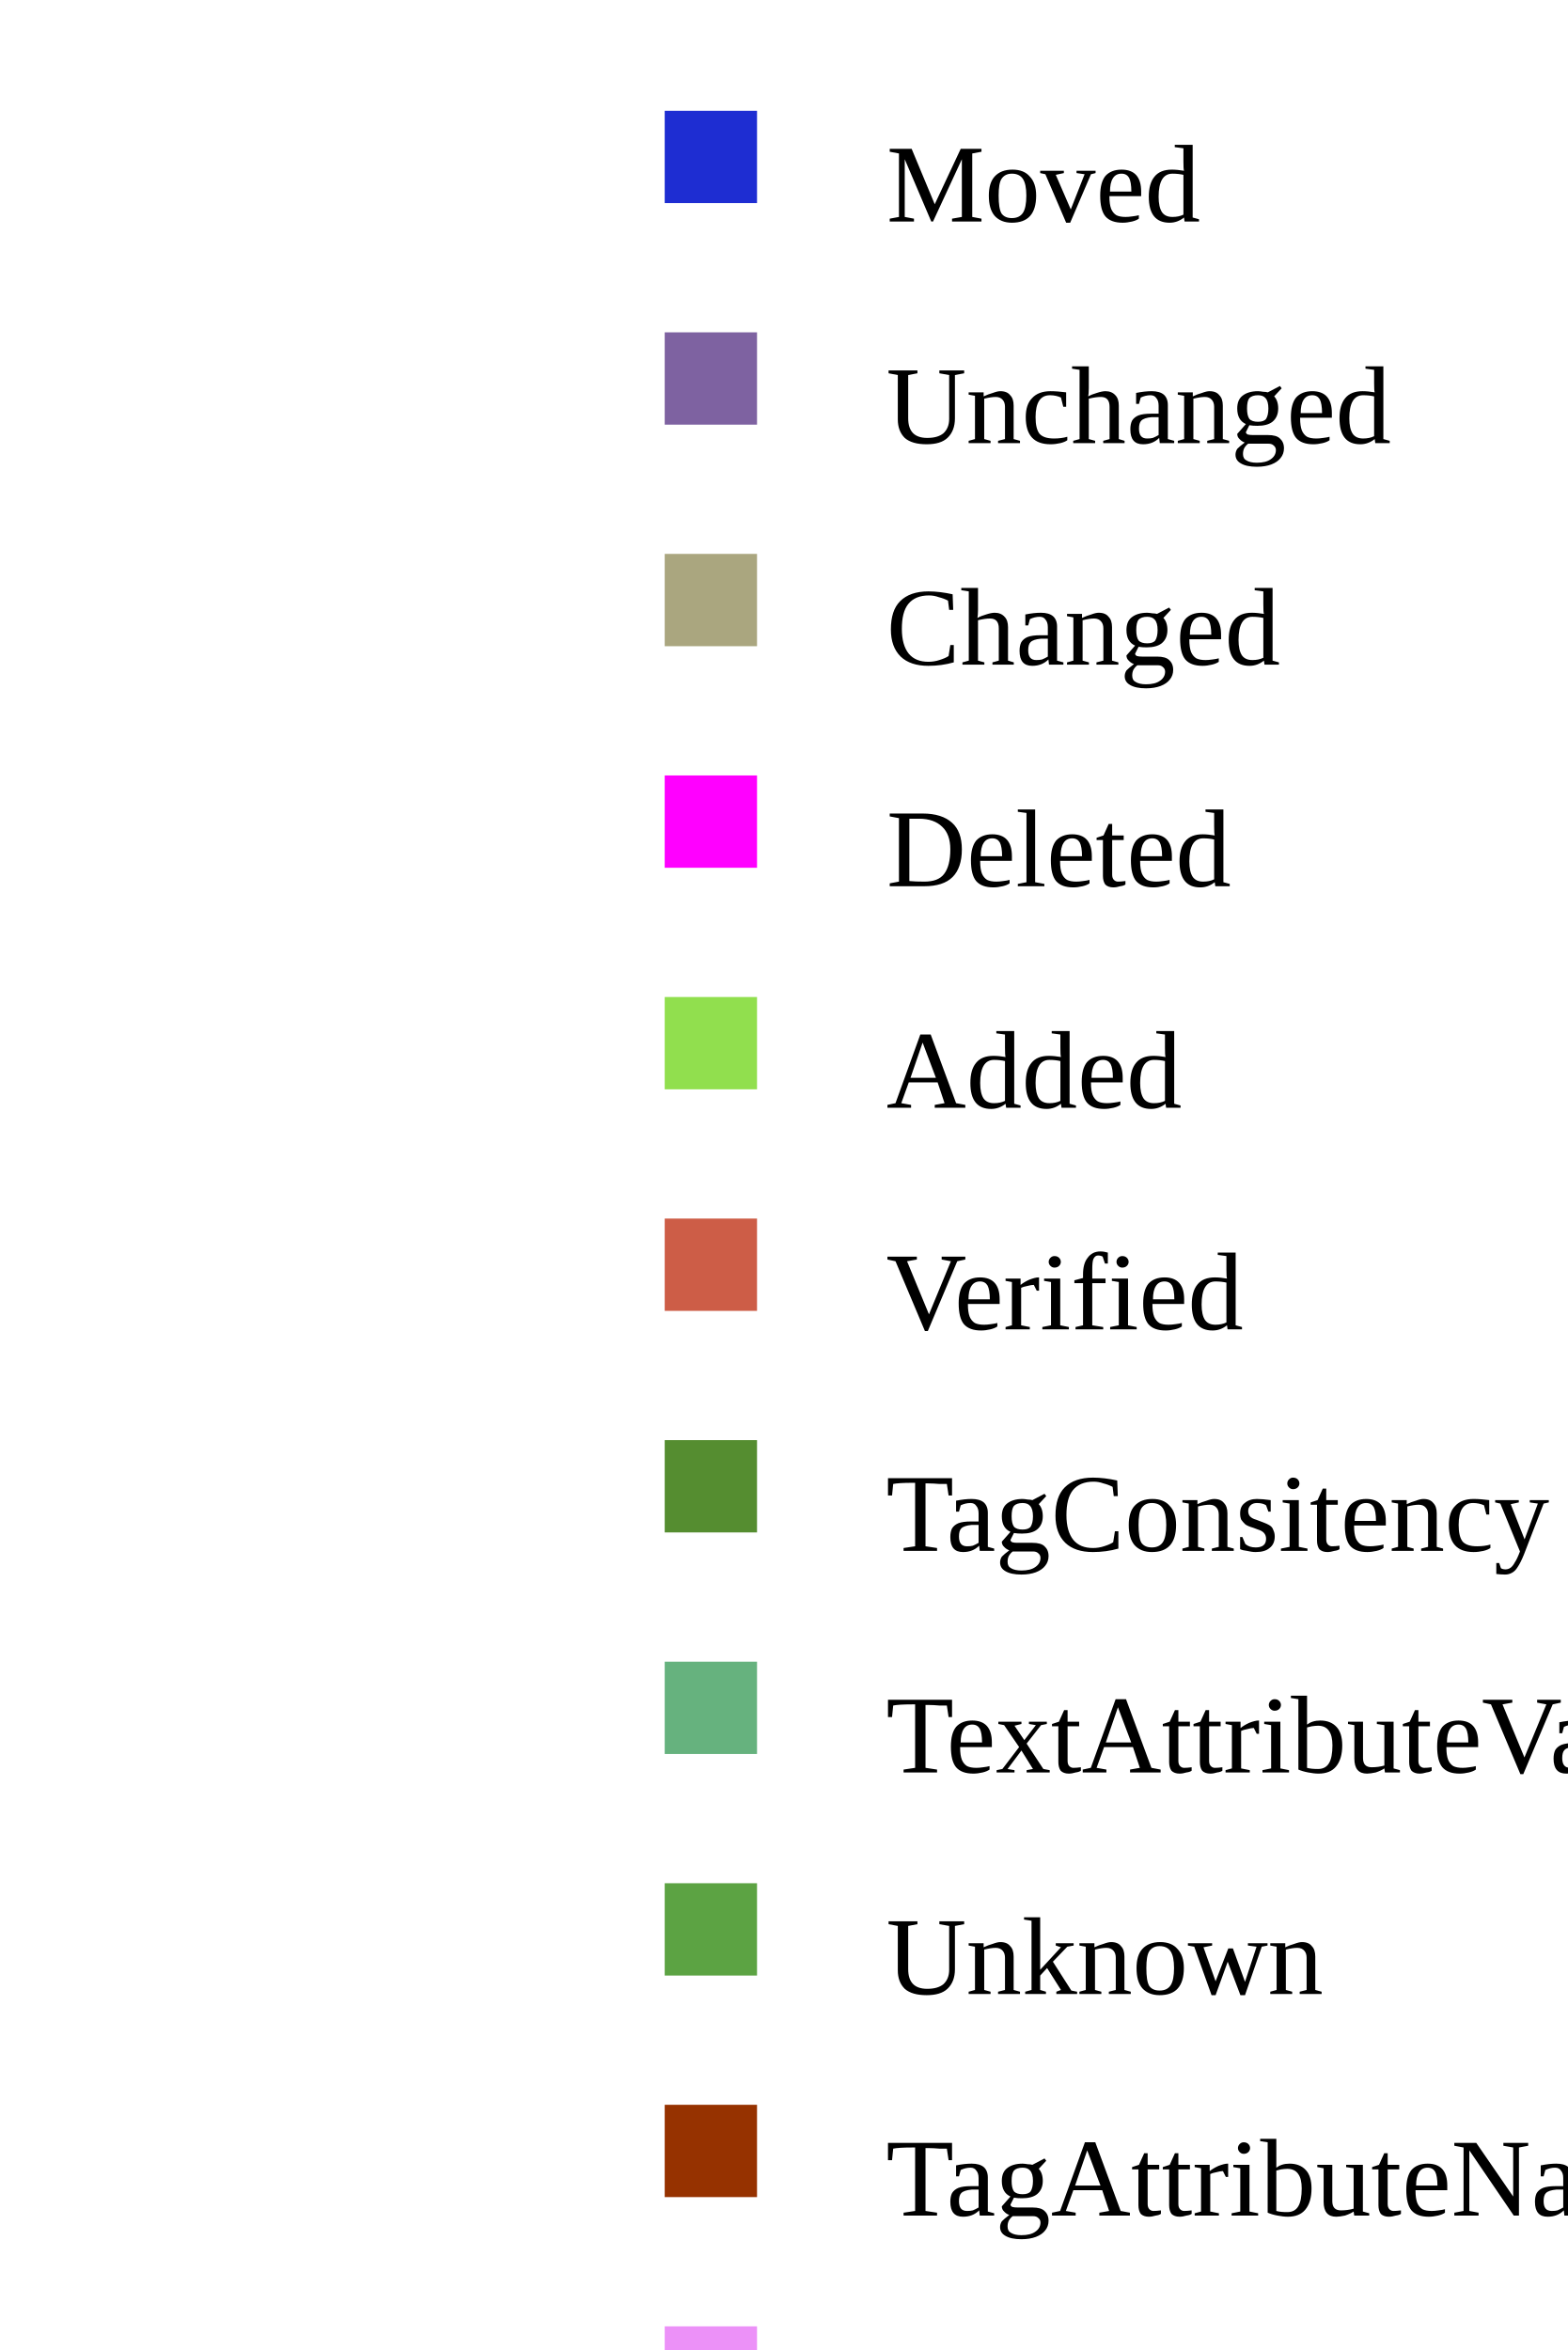
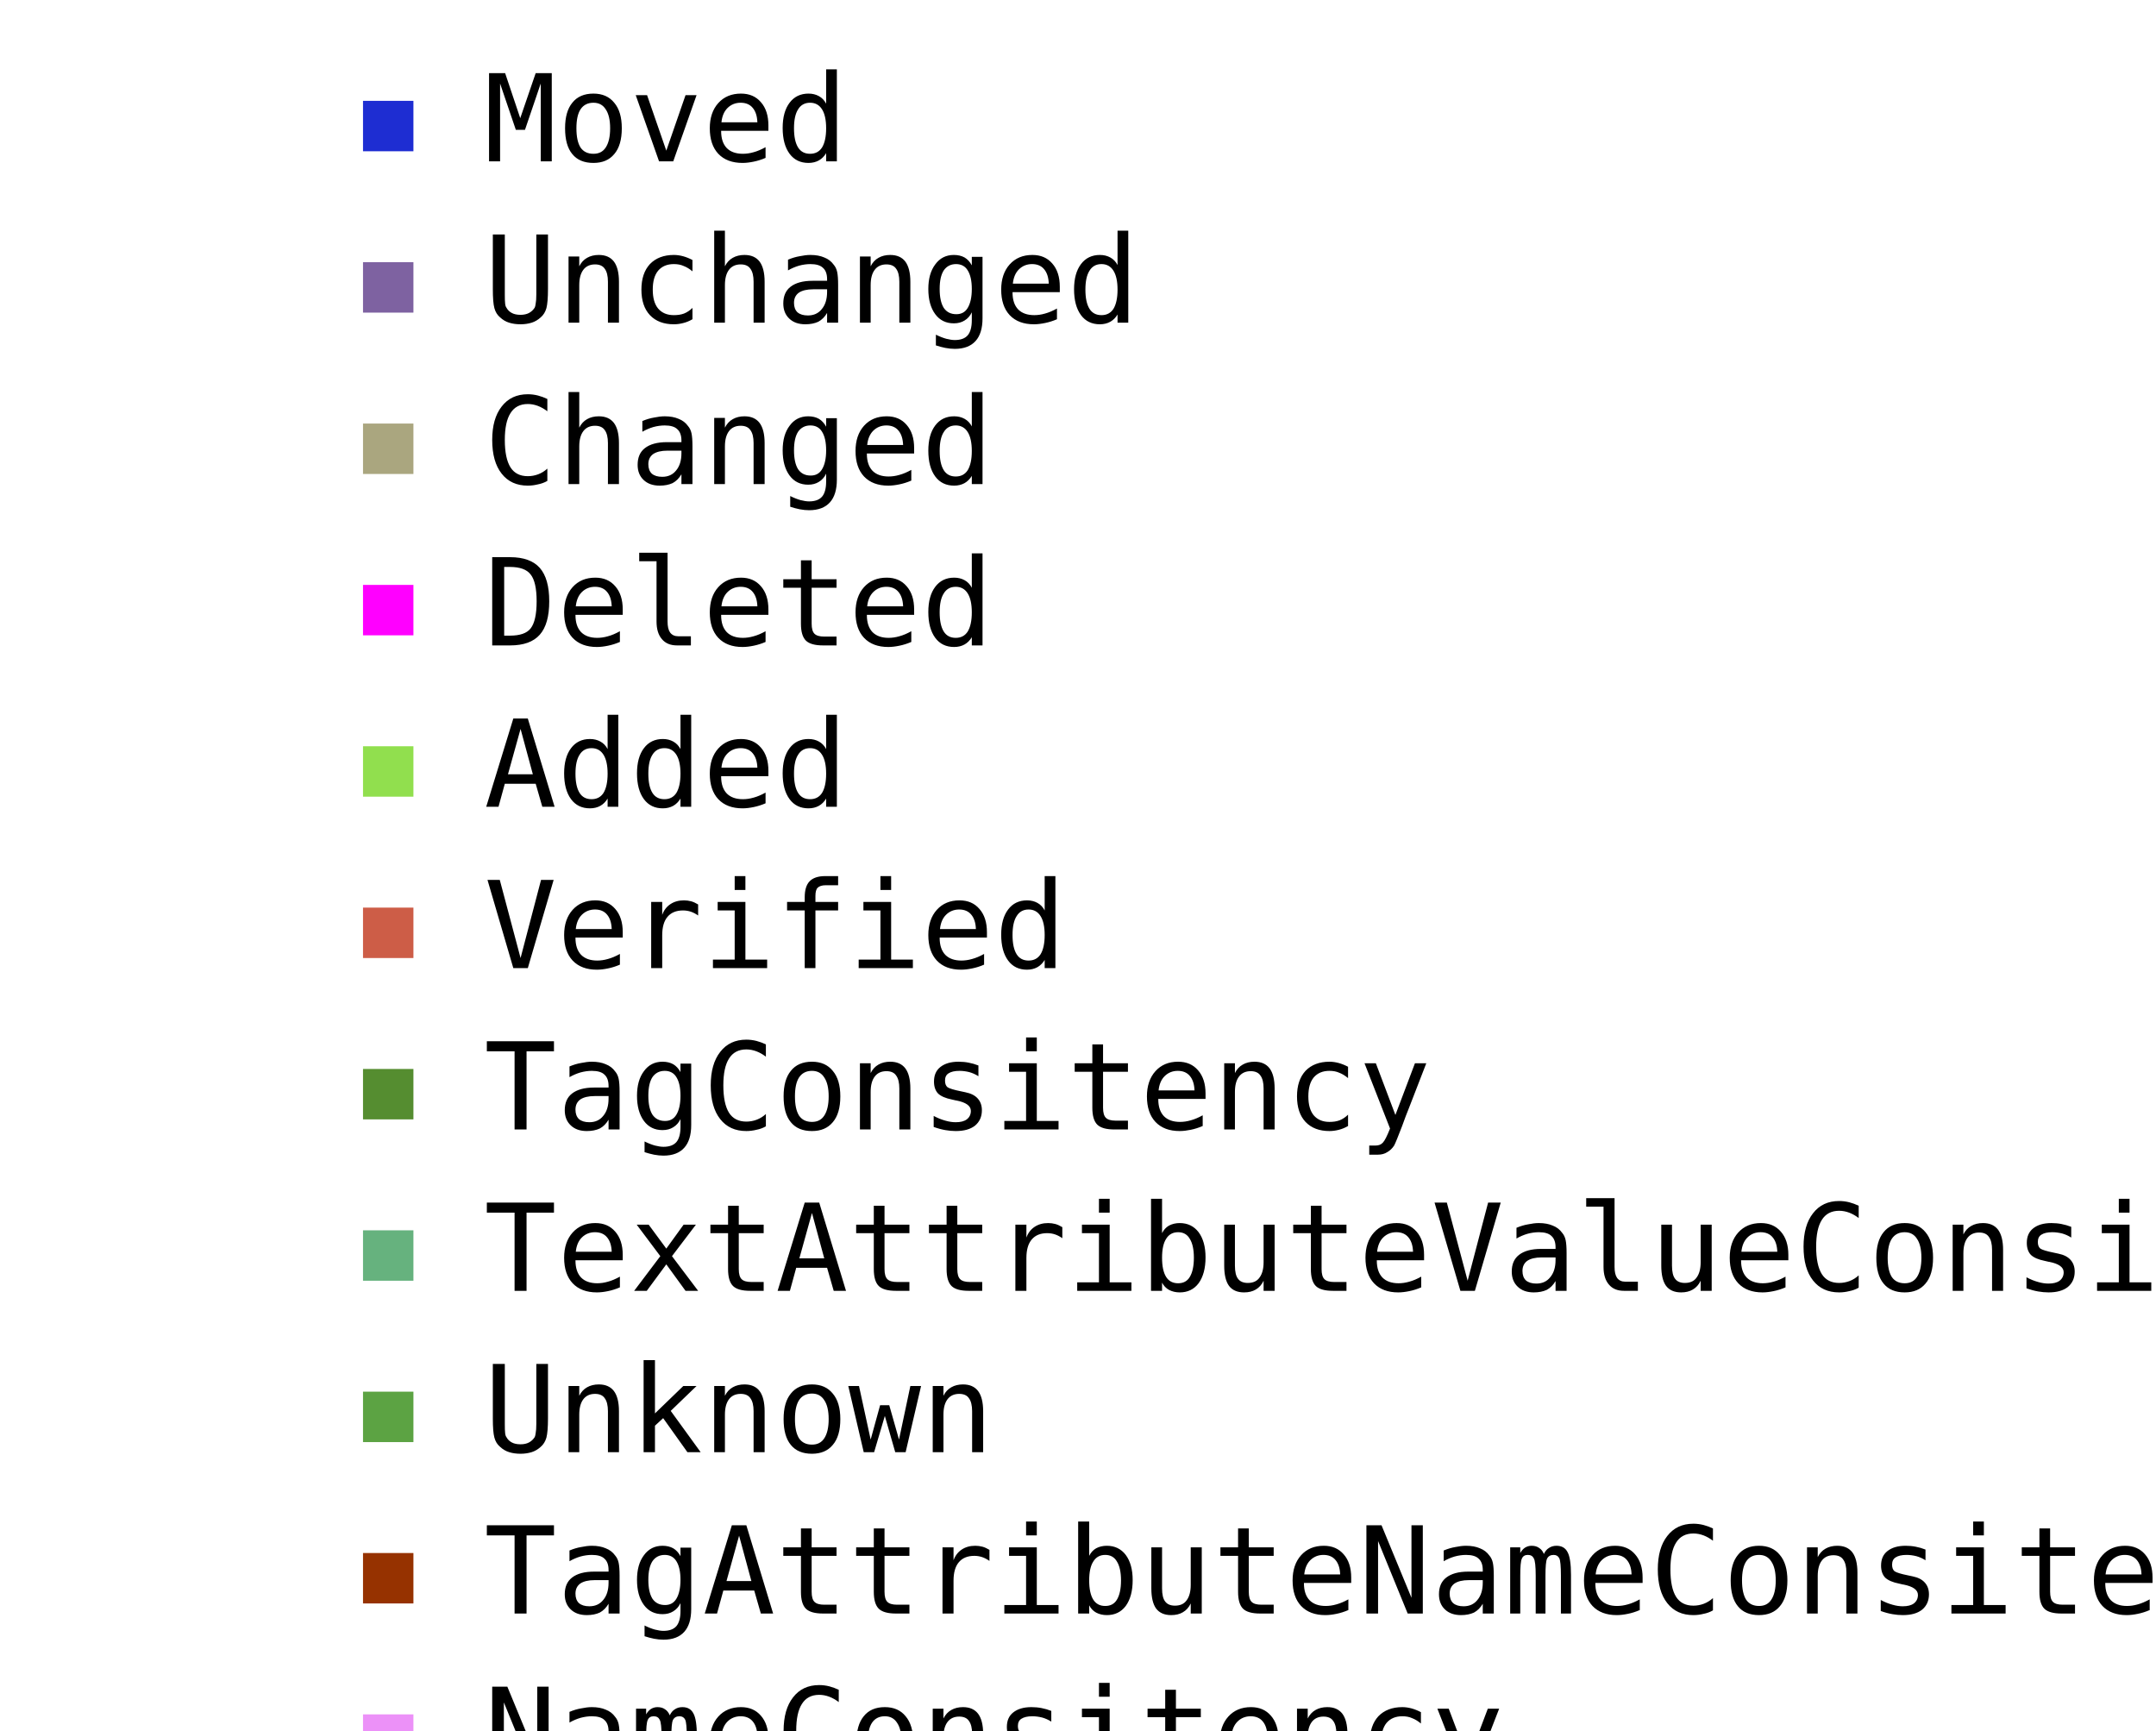
<svg xmlns="http://www.w3.org/2000/svg" baseProfile="full" height="100%" version="1.1" width="100%">
  <defs />
-   <text fill="rgb(0,0,0)" font-size="25%" x="24.0" y="6.0">Moved</text>
-   <rect fill="rgb(30,45,210)" height="2.5" width="2.5" x="18.0" y="3.0" />
-   <text fill="rgb(0,0,0)" font-size="25%" x="24.0" y="12.0">Unchanged</text>
-   <rect fill="rgb(126,98,161)" height="2.5" width="2.5" x="18.0" y="9.0" />
-   <text fill="rgb(0,0,0)" font-size="25%" x="24.0" y="18.0">Changed</text>
-   <rect fill="rgb(170,166,127)" height="2.5" width="2.5" x="18.0" y="15.0" />
-   <text fill="rgb(0,0,0)" font-size="25%" x="24.0" y="24.0">Deleted</text>
-   <rect fill="rgb(255,0,255)" height="2.5" width="2.5" x="18.0" y="21.0" />
-   <text fill="rgb(0,0,0)" font-size="25%" x="24.0" y="30.0">Added</text>
-   <rect fill="rgb(145,223,78)" height="2.5" width="2.5" x="18.0" y="27.0" />
-   <text fill="rgb(0,0,0)" font-size="25%" x="24.0" y="36.0">Verified</text>
-   <rect fill="rgb(205,93,71)" height="2.5" width="2.5" x="18.0" y="33.0" />
-   <text fill="rgb(0,0,0)" font-size="25%" x="24.0" y="42.0">TagConsitency</text>
-   <rect fill="rgb(85,141,48)" height="2.5" width="2.5" x="18.0" y="39.0" />
-   <text fill="rgb(0,0,0)" font-size="25%" x="24.0" y="48.0">TextAttributeValueConsitency</text>
-   <rect fill="rgb(102,178,126)" height="2.5" width="2.5" x="18.0" y="45.0" />
-   <text fill="rgb(0,0,0)" font-size="25%" x="24.0" y="54.0">Unknown</text>
-   <rect fill="rgb(92,163,67)" height="2.5" width="2.5" x="18.0" y="51.0" />
-   <text fill="rgb(0,0,0)" font-size="25%" x="24.0" y="60.0">TagAttributeNameConsitency</text>
-   <rect fill="rgb(150,50,0)" height="2.5" width="2.5" x="18.0" y="57.0" />
-   <text fill="rgb(0,0,0)" font-size="25%" x="24.0" y="66.0">NameConsitency</text>
-   <rect fill="rgb(236,145,248)" height="2.5" width="2.5" x="18.0" y="63.0" />
+   <text fill="rgb(0,0,0)" font-family="Consolas" font-size="6" x="24.0" y="8.0">Moved</text>
+   <rect fill="rgb(30,45,210)" height="2.5" width="2.5" x="18.0" y="5.0" />
+   <text fill="rgb(0,0,0)" font-family="Consolas" font-size="6" x="24.0" y="16.0">Unchanged</text>
+   <rect fill="rgb(126,98,161)" height="2.5" width="2.5" x="18.0" y="13.0" />
+   <text fill="rgb(0,0,0)" font-family="Consolas" font-size="6" x="24.0" y="24.0">Changed</text>
+   <rect fill="rgb(170,166,127)" height="2.5" width="2.5" x="18.0" y="21.0" />
+   <text fill="rgb(0,0,0)" font-family="Consolas" font-size="6" x="24.0" y="32.0">Deleted</text>
+   <rect fill="rgb(255,0,255)" height="2.5" width="2.5" x="18.0" y="29.0" />
+   <text fill="rgb(0,0,0)" font-family="Consolas" font-size="6" x="24.0" y="40.0">Added</text>
+   <rect fill="rgb(145,223,78)" height="2.5" width="2.5" x="18.0" y="37.0" />
+   <text fill="rgb(0,0,0)" font-family="Consolas" font-size="6" x="24.0" y="48.0">Verified</text>
+   <rect fill="rgb(205,93,71)" height="2.5" width="2.5" x="18.0" y="45.0" />
+   <text fill="rgb(0,0,0)" font-family="Consolas" font-size="6" x="24.0" y="56.0">TagConsitency</text>
+   <rect fill="rgb(85,141,48)" height="2.5" width="2.5" x="18.0" y="53.0" />
+   <text fill="rgb(0,0,0)" font-family="Consolas" font-size="6" x="24.0" y="64.0">TextAttributeValueConsitency</text>
+   <rect fill="rgb(102,178,126)" height="2.5" width="2.5" x="18.0" y="61.0" />
+   <text fill="rgb(0,0,0)" font-family="Consolas" font-size="6" x="24.0" y="72.0">Unknown</text>
+   <rect fill="rgb(92,163,67)" height="2.5" width="2.5" x="18.0" y="69.0" />
+   <text fill="rgb(0,0,0)" font-family="Consolas" font-size="6" x="24.0" y="80.0">TagAttributeNameConsitency</text>
+   <rect fill="rgb(150,50,0)" height="2.5" width="2.5" x="18.0" y="77.0" />
+   <text fill="rgb(0,0,0)" font-family="Consolas" font-size="6" x="24.0" y="88.0">NameConsitency</text>
+   <rect fill="rgb(236,145,248)" height="2.5" width="2.5" x="18.0" y="85.0" />
</svg>
